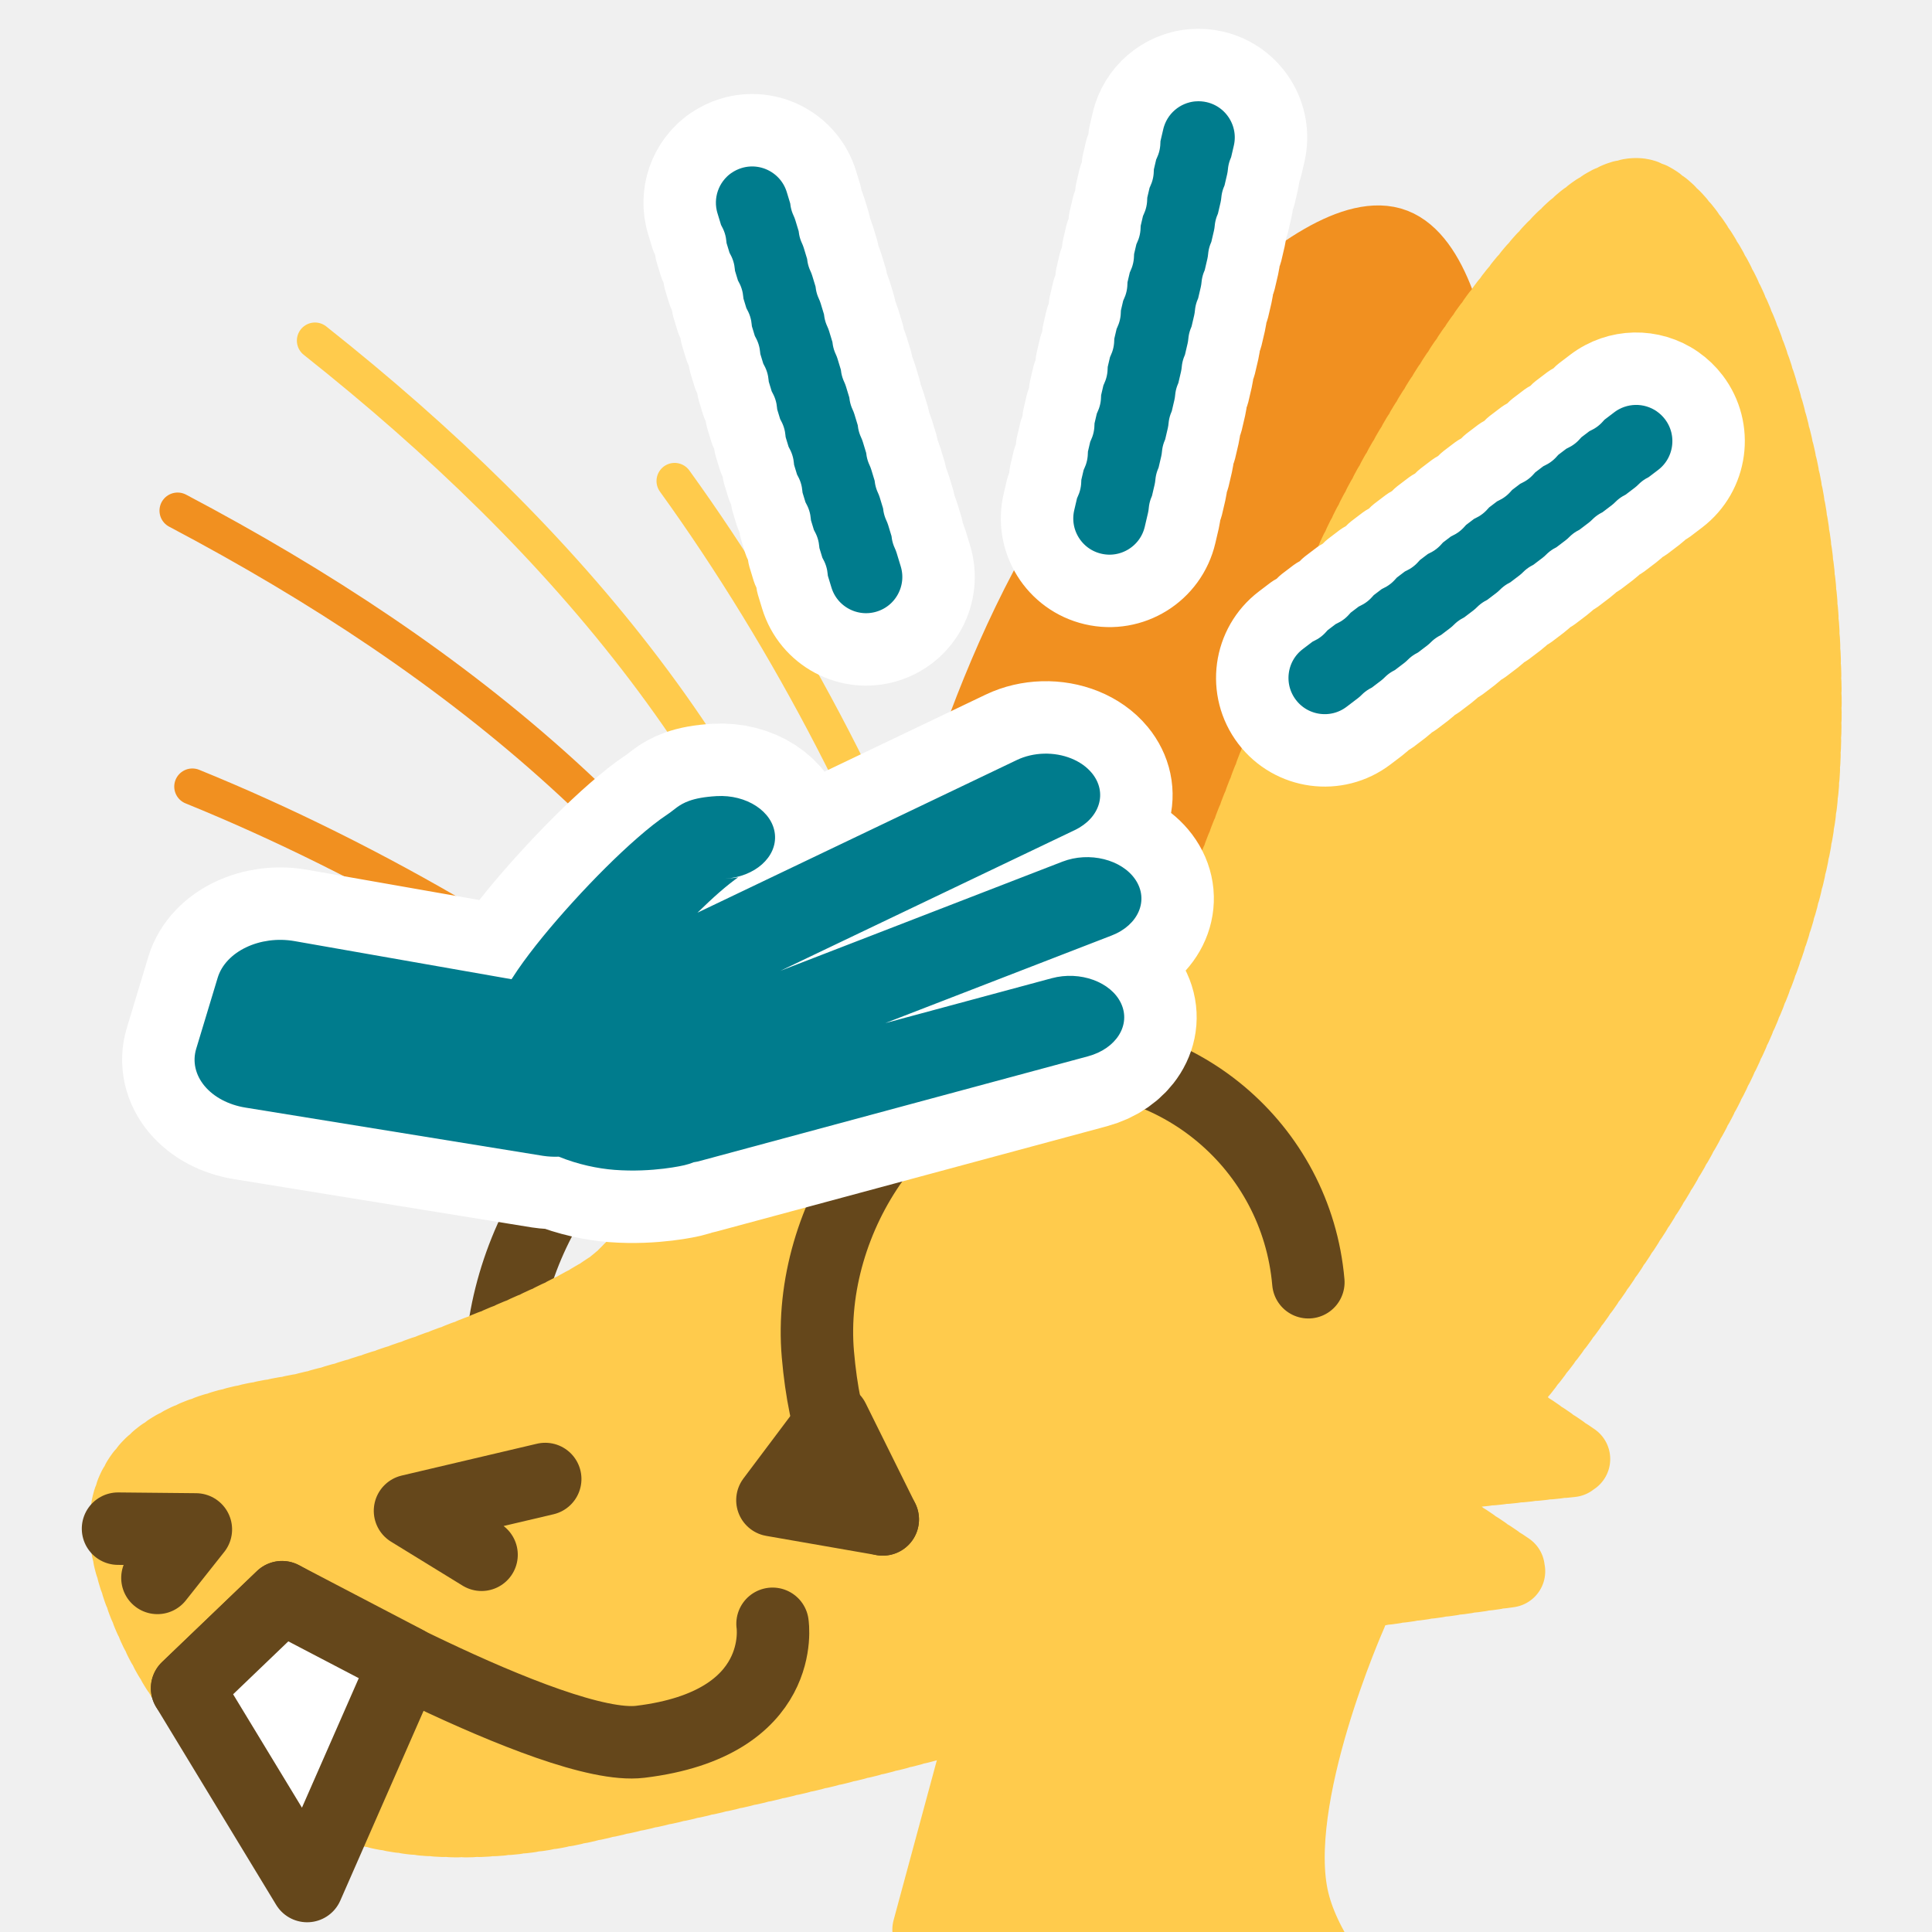
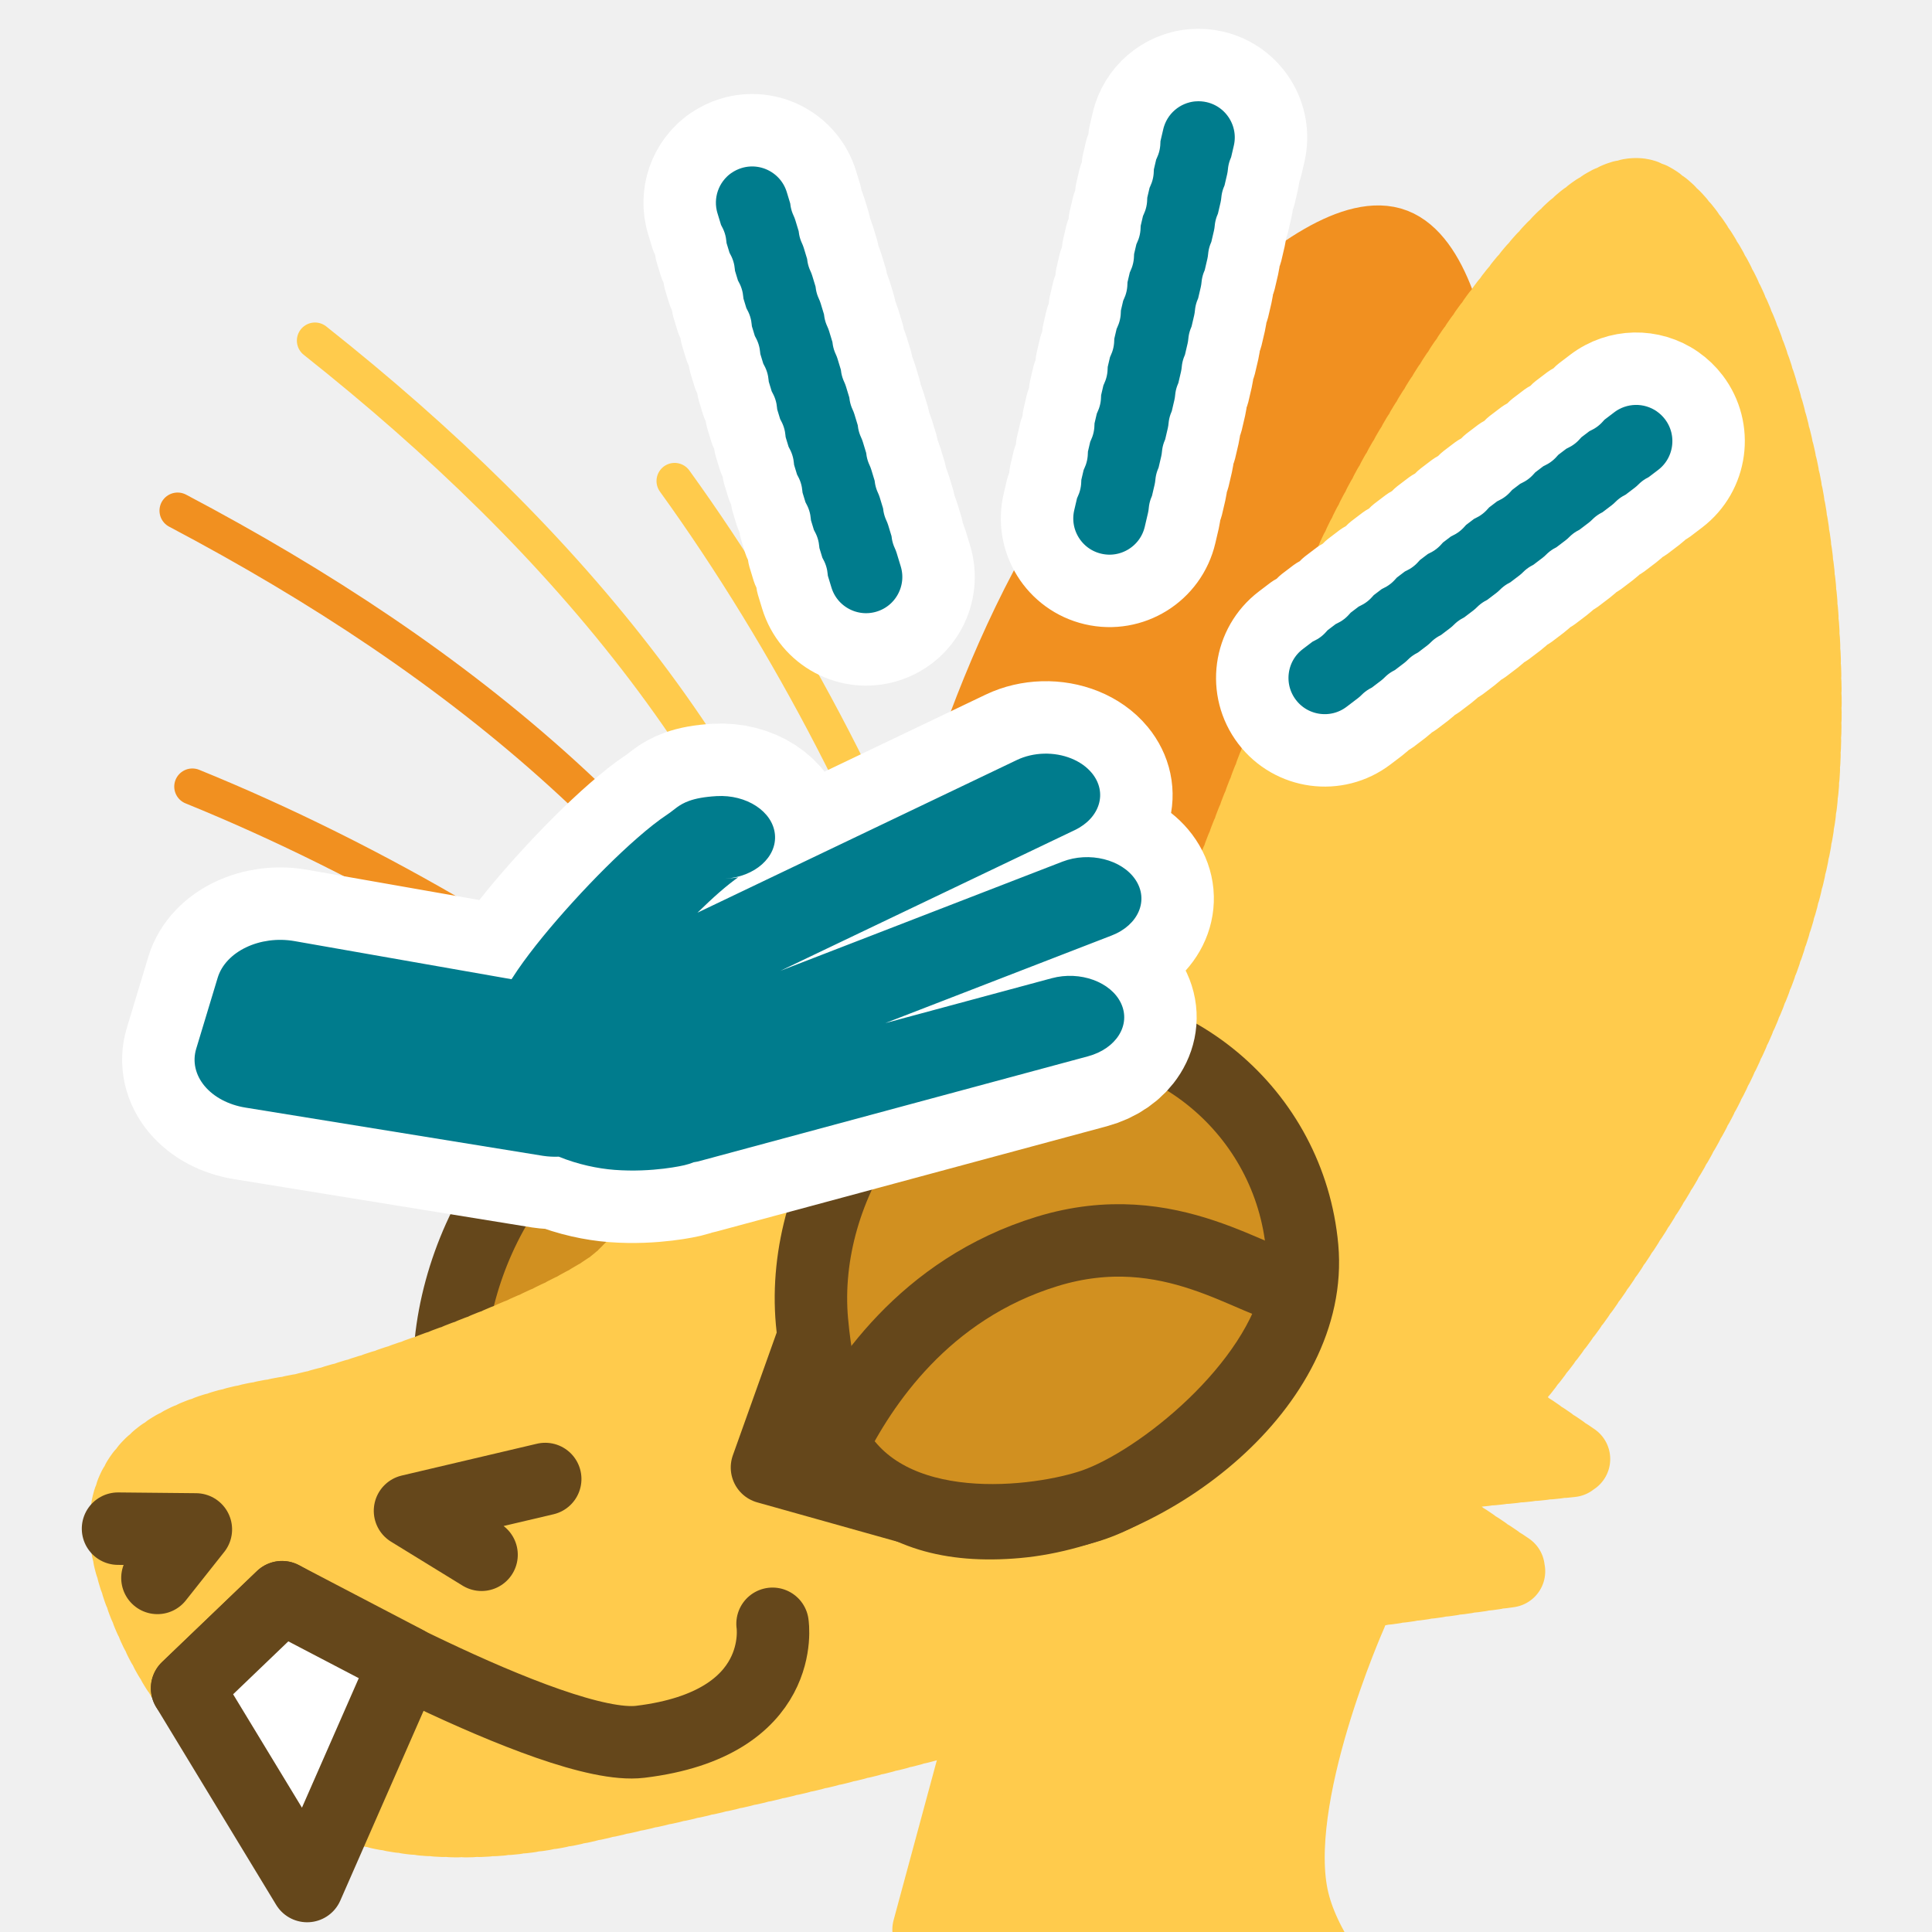
<svg xmlns="http://www.w3.org/2000/svg" version="1.1" id="svg824" width="1706.667" height="1706.667" viewBox="0 0 1706.667 1706.667">
  <defs id="defs828" />
  <g id="layer1" style="display:inline">
    <path style="display:none;fill:#123456;stroke:#123456;stroke-width:64;stroke-linecap:round;stroke-linejoin:round;-inkscape-stroke:none;paint-order:fill markers stroke;stop-color:#000000" d="m 1298.031,865.098 c 70.798,131.454 185.382,239.025 198.706,401.828 -29.438,-19.135 -55.932,-14.719 -79.483,13.247 91.022,54.7 58.514,175.917 81.69,267.15 l -99.353,6.624 c 66.759,58.919 81.773,128.186 90.522,198.706 l -494.507,2.208 c -24.38,-41.481 23.115,-208.563 66.236,-227.044 0,0 3.379,-20.015 -75.353,-9.455 C 1015.23,1271.09 1172.184,1096.186 1298.031,865.098 Z" id="path3091" />
    <path style="opacity:1;fill:#ffcb4c;fill-opacity:1;stroke:#ffcb4c;stroke-width:64;stroke-linecap:round;stroke-linejoin:round;stroke-miterlimit:4;stroke-dasharray:none;stroke-dashoffset:0;stroke-opacity:1;paint-order:fill markers stroke;stop-color:#000000" d="m 885.046,1465.07 -64.785,239.508 62.822,-25.521 -51.043,200.244 459.384,-15.705 c 0,0 -127.607,-94.233 -149.202,-184.539 -21.595,-90.306 51.043,-253.25 51.043,-253.25 z" id="path3340" />
    <g id="g12988" transform="rotate(-4.96504,1815.862,1040.902)">
      <path style="display:inline;fill:none;fill-opacity:1;stroke:#f19020;stroke-width:32;stroke-linecap:round;stroke-linejoin:round;stroke-miterlimit:4;stroke-dasharray:none;stroke-dashoffset:0;stroke-opacity:1;paint-order:fill markers stroke;stop-color:#000000" d="M 206.049,553.694 C 359.575,632.156 520.102,745.587 632.843,860.187" id="path6280-0-6" />
      <path style="display:inline;fill:none;fill-opacity:1;stroke:#f19020;stroke-width:32;stroke-linecap:round;stroke-linejoin:round;stroke-miterlimit:4;stroke-dasharray:none;stroke-dashoffset:0;stroke-opacity:1;paint-order:fill markers stroke;stop-color:#000000" d="M 214.163,309.731 C 453.7,464.053 646.247,652.291 747.67,906.302" id="path6280-3" />
-       <g id="g12997" style="fill:none">
-         <path id="path1915-9" style="display:inline;fill:none;stroke:#65471b;stroke-width:64;stroke-linecap:round;stroke-linejoin:round;paint-order:fill markers stroke;stop-color:#000000" d="m 869.113,1070.759 c 1e-5,120.717 -155.86,218.577 -276.577,218.577 -120.717,0 -160.577,-55.86 -160.577,-176.577 0,-120.717 97.86,-260.577 218.577,-260.577 120.717,0 218.577,97.86 218.577,218.577 z" />
+       <g id="g12997" style="fill:#d19020;fill-opacity:1" transform="translate(-45.47355,-3.950463)">
+         <path id="path1915-9" style="display:inline;fill:#d19020;fill-opacity:1;stroke:#65471b;stroke-width:64;stroke-linecap:round;stroke-linejoin:round;paint-order:fill markers stroke;stop-color:#000000" d="m 869.113,1070.759 c 1e-5,120.717 -155.86,218.577 -276.577,218.577 -120.717,0 -160.577,-55.86 -160.577,-176.577 0,-120.717 97.86,-260.577 218.577,-260.577 120.717,0 218.577,97.86 218.577,218.577 z" />
      </g>
      <path style="opacity:1;fill:#f19020;fill-opacity:1;stroke:#f19020;stroke-width:64;stroke-linecap:round;stroke-miterlimit:4;stroke-dasharray:none;stroke-dashoffset:0;stroke-opacity:1;paint-order:fill markers stroke;stop-color:#000000" d="m 823.581,785.504 c 0,0 43.388,-171.845 139.574,-327.213 105.815,-170.92 280.591,-320.051 342.14,-289.79 61.549,30.261 59.401,255.635 15.01,390.544 -44.392,134.909 -225.965,384.528 -225.965,384.528 z" id="path1640" />
      <path id="path1148" style="display:inline;opacity:1;fill:#ffcb4c;stroke:#ffcb4c;stroke-width:64;stroke-linecap:round;stroke-linejoin:round;stroke-miterlimit:4;stroke-dasharray:6.4, 6.4;stroke-dashoffset:0;stroke-opacity:1;paint-order:fill markers stroke;stop-color:#000000" d="m 1299.055,1153.559 c 0,0 -0.108,-10.821 -0.951,-28.418 -0.422,-8.799 -1.026,-19.291 -1.895,-30.973 -0.869,-11.681 -2,-24.552 -3.473,-38.105 -1.473,-13.553 -3.289,-27.788 -5.523,-42.201 -2.235,-14.413 -4.889,-29.005 -8.043,-43.268 -1.577,-7.131 -3.279,-14.182 -5.115,-21.086 -1.836,-6.904 -3.807,-13.662 -5.922,-20.213 -2.115,-6.551 -4.373,-12.892 -6.787,-18.963 -2.414,-6.071 -4.983,-11.87 -7.715,-17.334 -2.732,-5.464 -5.935,-10.786 -9.539,-15.961 -3.604,-5.175 -7.611,-10.205 -11.949,-15.084 -4.338,-4.879 -9.007,-9.609 -13.94,-14.186 -4.932,-4.576 -10.126,-8.999 -15.514,-13.266 -5.387,-4.266 -10.967,-8.375 -16.67,-12.324 -5.703,-3.949 -11.53,-7.738 -17.41,-11.363 -11.761,-7.251 -23.737,-13.847 -35.371,-19.76 -11.634,-5.913 -22.926,-11.142 -33.32,-15.66 -10.395,-4.519 -19.891,-8.326 -27.934,-11.395 -16.085,-6.137 -26.354,-9.318 -26.354,-9.318 -106.831,-15.988 -232.175,6.969 -312.625,60.014 -101.267,66.77 -136.887,176.629 -198.707,211.955 -61.82,35.325 -225.2,77.273 -280.396,83.897 -55.196,6.623 -183.25,6.625 -161.172,123.641 22.078,117.016 112.599,282.605 377.541,247.279 264.942,-35.326 313.515,-44.157 536.508,-88.314 22.897,-4.534 53.848,-18.32 86.828,-36.947 l 213.871,-11.428 -92.926,-75.256 c 5.358,-4.84 10.6,-9.718 15.633,-14.637 l 142.076,-2.375 -84.881,-69.668 c 3.481,-6.554 6.481,-13.021 8.627,-19.307 1.052,-3.082 2.033,-6.627 3.047,-9.977 z" />
      <path style="display:none;fill:#123456;stroke:#123456;stroke-width:64;stroke-linecap:round;stroke-linejoin:round;-inkscape-stroke:none;paint-order:fill markers stroke;stop-color:#000000" d="M 880.931,744.045 C 763.916,771.643 622.613,916.257 622.613,916.257 620.953,833.211 611.28,749.437 735.213,677.809 c -124.695,-7.457 -249.288,-15.117 -408.452,46.365 0,0 303.226,-263.622 490.142,-280.397 172.212,-15.455 264.942,37.533 264.942,37.533 -0.192,-45.683 -31.458,-88.259 -90.522,-128.055 0,0 295.852,97.145 333.385,194.291 37.533,97.145 28.702,167.796 28.702,167.796 l -243.752,34.923 c 0,0 -111.711,-33.819 -228.727,-6.221 z" id="path1637" />
      <path id="path13483" style="display:inline;opacity:1;fill:#ffcb4c;stroke:#ffcb4c;stroke-width:64;stroke-linecap:round;stroke-linejoin:round;stroke-miterlimit:4;stroke-dasharray:6.4, 6.4;stroke-dashoffset:0;stroke-opacity:1;paint-order:fill markers stroke;stop-color:#000000" d="m 1522.471,142.843 c -79.117,-7.612 -265.969,260.597 -301.444,343.631 -31.585,73.929 -124.28,258.778 -150.604,311.158 -101.103,357.391 105.667,365.014 214.06,421.313 107.673,-107.716 310.991,-336.769 341.209,-558.239 41.372,-303.219 -51.914,-512.927 -103.22,-517.863 z" />
      <g id="g13003">
        <path style="opacity:1;fill:none;fill-opacity:1;stroke:#65471b;stroke-width:64;stroke-linecap:round;stroke-linejoin:round;stroke-miterlimit:4;stroke-dasharray:none;stroke-dashoffset:0;stroke-opacity:1;paint-order:fill markers stroke;stop-color:#000000" d="m 83.898,1201.07 68.443,6.623 -37.533,39.741" id="path2163" />
        <path style="opacity:1;fill:none;fill-opacity:1;stroke:#65471b;stroke-width:64;stroke-linecap:round;stroke-linejoin:round;stroke-miterlimit:4;stroke-dasharray:none;stroke-dashoffset:0;stroke-opacity:1;paint-order:fill markers stroke;stop-color:#000000" d="m 401.828,1251.85 -59.612,-44.157 121.432,-17.663" id="path2198" />
        <path style="opacity:1;fill:none;fill-opacity:1;stroke:#65471b;stroke-width:64;stroke-linecap:round;stroke-linejoin:round;stroke-miterlimit:4;stroke-dasharray:none;stroke-dashoffset:0;stroke-opacity:1;paint-order:fill markers stroke;stop-color:#000000" d="m 132.471,1346.787 90.522,-72.859 c 0,0 227.99,157.194 304.174,154.641 131.805,-4.416 125.469,-93.736 125.469,-93.736" id="path2200" />
        <path style="opacity:1;fill:#ffffff;fill-opacity:1;stroke:#65471b;stroke-width:64;stroke-linecap:round;stroke-linejoin:round;stroke-miterlimit:4;stroke-dasharray:none;stroke-dashoffset:0;stroke-opacity:1;paint-order:fill markers stroke;stop-color:#000000" d="m 222.993,1530.039 -90.522,-183.251 90.522,-72.859 103.769,66.235 z" id="path2202" />
      </g>
-       <g id="g12993">
-         <path style="opacity:1;fill:#65471b;fill-opacity:1;stroke:#65471b;stroke-width:64;stroke-linecap:round;stroke-linejoin:round;stroke-miterlimit:4;stroke-dasharray:none;stroke-dashoffset:0;stroke-opacity:1;paint-order:fill markers stroke;stop-color:#000000" d="m 661.976,1226.049 59.656,-66.534 35.995,91.892 z" id="path7852" />
-         <path id="path1915" style="opacity:1;fill:none;stroke:#65471b;stroke-width:64;stroke-linecap:round;stroke-linejoin:round;paint-order:fill markers stroke;stop-color:#000000" d="m 757.627,1251.407 c -31.446,-33.041 -44.492,-84.347 -44.492,-150.184 -4e-5,-120.717 97.86,-244.577 218.577,-244.577 120.717,-2e-5 218.577,97.86 218.577,218.577" />
-       </g>
      <path style="opacity:1;fill:none;fill-opacity:1;stroke:#ffcb4c;stroke-width:32;stroke-linecap:round;stroke-linejoin:round;stroke-miterlimit:4;stroke-dasharray:none;stroke-dashoffset:0;stroke-opacity:1;paint-order:fill markers stroke;stop-color:#000000" d="M 348.066,170.596 C 555.168,366.305 709.848,586.718 762.87,855.04" id="path6280" />
      <path style="display:inline;fill:none;fill-opacity:1;stroke:#ffcb4c;stroke-width:32;stroke-linecap:round;stroke-linejoin:round;stroke-miterlimit:4;stroke-dasharray:none;stroke-dashoffset:0;stroke-opacity:1;paint-order:fill markers stroke;stop-color:#000000" d="M 653.826,321.647 C 742.297,469.631 818.141,650.969 852.865,807.933" id="path6280-0" />
+       <g id="g12993" transform="rotate(-0.1862072,-8325.228,1916.093)" style="display:inline;fill:#d19020;fill-opacity:1">
+         <path style="opacity:1;fill:#d19020;fill-opacity:1;stroke:#65471b;stroke-width:64;stroke-linecap:round;stroke-linejoin:round;stroke-miterlimit:4;stroke-dasharray:none;stroke-dashoffset:0;stroke-opacity:1;paint-order:fill markers stroke;stop-color:#000000" d="m 661.976,1226.049 53.367,-115.501 86.531,168.711 z" id="path7852" />
+         <path id="path1915" style="opacity:1;fill:#d19020;fill-opacity:1;stroke:#65471b;stroke-width:64;stroke-linecap:round;stroke-linejoin:round;paint-order:fill markers stroke;stop-color:#000000" d="m 1150.289,1075.222 c 0,120.717 -151.86,218.577 -272.577,218.577 -120.717,0 -164.577,-71.86 -164.577,-192.577 -2e-5,-120.717 97.86,-244.577 218.577,-244.577 120.717,-2e-5 218.577,97.86 218.577,218.577 z" />
+         <path id="path1749" style="display:inline;fill:#d19020;fill-opacity:1;stroke:#65471b;stroke-width:64;stroke-linecap:round;stroke-linejoin:round;-inkscape-stroke:none;paint-order:fill markers stroke;stop-color:#000000" d="m 925.783,1058.14 c -111.901,23.517 -174.601,104.195 -204.103,151.674 39.968,93.965 177.1,86.881 225.006,74.903 60.343,-15.087 171.346,-89.012 196.729,-172.482 -38.486,-7.457 -105.731,-77.613 -217.633,-54.096 z" />
+       </g>
    </g>
  </g>
-   <g id="layer2" transform="translate(-22.82241,-39.93922)">
+   <g id="layer2" transform="translate(-22.82241,-39.93922)" style="display:inline">
    <g id="g7371" transform="rotate(6.206561,620.7497,1402.896)" style="fill:#007c8d;fill-opacity:1">
      <g id="path6775" style="fill:#007c8d;fill-opacity:1;stroke:#ffffff;stroke-width:64;stroke-miterlimit:4;stroke-dasharray:none" transform="rotate(-34.98313,657.3167,407.2018)">
        <path style="color:#000000;fill:#007c8d;fill-opacity:1;stroke:#ffffff;stroke-width:64;stroke-linecap:round;stroke-linejoin:round;stroke-miterlimit:4;stroke-dasharray:none;paint-order:fill markers stroke" d="M 613.769,534.573 687.308,183.848" id="path6845" />
        <path style="color:#000000;fill:#007c8d;fill-opacity:1;stroke:#ffffff;stroke-width:64;stroke-linecap:round;stroke-linejoin:round;stroke-miterlimit:4;stroke-dasharray:none;paint-order:fill markers stroke" d="m 677.826,132.697 a 64,64 0 0 0 -55.773,50.498 l -2.627,12.527 a 64,64 0 0 0 -0.32,6.471 64,64 0 0 0 -2.307,6.057 l -2.627,12.527 a 64,64 0 0 0 -0.32,6.475 64,64 0 0 0 -2.305,6.053 l -2.627,12.527 a 64,64 0 0 0 -0.322,6.471 64,64 0 0 0 -2.305,6.057 l -2.627,12.527 a 64,64 0 0 0 -0.32,6.471 64,64 0 0 0 -2.307,6.057 l -2.627,12.529 a 64,64 0 0 0 -0.32,6.471 64,64 0 0 0 -2.307,6.057 l -2.627,12.527 a 64,64 0 0 0 -0.32,6.471 64,64 0 0 0 -2.307,6.057 l -2.625,12.527 a 64,64 0 0 0 -0.322,6.471 64,64 0 0 0 -2.305,6.057 l -2.627,12.527 a 64,64 0 0 0 -0.322,6.471 64,64 0 0 0 -2.305,6.057 l -2.627,12.529 a 64,64 0 0 0 -0.32,6.471 64,64 0 0 0 -2.307,6.057 l -2.627,12.527 a 64,64 0 0 0 -0.32,6.471 64,64 0 0 0 -2.307,6.057 l -2.627,12.527 a 64,64 0 0 0 -0.32,6.471 64,64 0 0 0 -2.307,6.057 l -2.625,12.527 a 64,64 0 0 0 -0.322,6.471 64,64 0 0 0 -2.305,6.057 l -2.627,12.529 a 64,64 0 0 0 -0.322,6.471 64,64 0 0 0 -2.305,6.057 l -2.627,12.527 a 64,64 0 0 0 49.504,75.771 64,64 0 0 0 75.771,-49.504 l 2.627,-12.527 a 64,64 0 0 0 1.135,-8.609 64,64 0 0 0 1.492,-3.92 l 2.627,-12.527 a 64,64 0 0 0 1.135,-8.607 64,64 0 0 0 1.492,-3.92 l 2.627,-12.527 a 64,64 0 0 0 1.135,-8.607 64,64 0 0 0 1.492,-3.92 l 2.625,-12.527 a 64,64 0 0 0 1.137,-8.611 64,64 0 0 0 1.49,-3.916 l 2.627,-12.527 a 64,64 0 0 0 1.135,-8.607 64,64 0 0 0 1.492,-3.92 l 2.627,-12.529 a 64,64 0 0 0 1.135,-8.605 64,64 0 0 0 1.492,-3.922 l 2.627,-12.527 a 64,64 0 0 0 1.135,-8.607 64,64 0 0 0 1.492,-3.92 l 2.627,-12.527 a 64,64 0 0 0 1.135,-8.611 64,64 0 0 0 1.49,-3.916 l 2.627,-12.527 a 64,64 0 0 0 1.137,-8.611 64,64 0 0 0 1.49,-3.916 l 2.627,-12.529 a 64,64 0 0 0 1.135,-8.605 64,64 0 0 0 1.492,-3.922 l 2.627,-12.527 a 64,64 0 0 0 1.135,-8.607 64,64 0 0 0 1.492,-3.92 l 2.627,-12.527 a 64,64 0 0 0 1.135,-8.607 64,64 0 0 0 1.492,-3.92 l 2.627,-12.527 a 64,64 0 0 0 1.135,-8.611 64,64 0 0 0 1.49,-3.916 l 2.627,-12.529 a 64,64 0 0 0 -49.504,-75.771 64,64 0 0 0 -19.998,-0.992 z" id="path6847" />
      </g>
      <g id="path6775-0" style="fill:#007c8d;fill-opacity:1;stroke:#ffffff;stroke-width:64;stroke-miterlimit:4;stroke-dasharray:none" transform="rotate(-4.896475,-91.74221,-2882.371)">
        <path style="color:#000000;fill:#007c8d;fill-opacity:1;stroke:#ffffff;stroke-width:64;stroke-linecap:round;stroke-linejoin:round;stroke-miterlimit:4;stroke-dasharray:none;paint-order:fill markers stroke" d="M 613.769,534.573 687.308,183.848" id="path6845-3" />
        <path style="color:#000000;fill:#007c8d;fill-opacity:1;stroke:#ffffff;stroke-width:64;stroke-linecap:round;stroke-linejoin:round;stroke-miterlimit:4;stroke-dasharray:none;paint-order:fill markers stroke" d="m 677.826,132.697 a 64,64 0 0 0 -55.773,50.498 l -2.627,12.527 a 64,64 0 0 0 -0.32,6.471 64,64 0 0 0 -2.307,6.057 l -2.627,12.527 a 64,64 0 0 0 -0.32,6.475 64,64 0 0 0 -2.305,6.053 l -2.627,12.527 a 64,64 0 0 0 -0.322,6.471 64,64 0 0 0 -2.305,6.057 l -2.627,12.527 a 64,64 0 0 0 -0.32,6.471 64,64 0 0 0 -2.307,6.057 l -2.627,12.529 a 64,64 0 0 0 -0.32,6.471 64,64 0 0 0 -2.307,6.057 l -2.627,12.527 a 64,64 0 0 0 -0.32,6.471 64,64 0 0 0 -2.307,6.057 l -2.625,12.527 a 64,64 0 0 0 -0.322,6.471 64,64 0 0 0 -2.305,6.057 l -2.627,12.527 a 64,64 0 0 0 -0.322,6.471 64,64 0 0 0 -2.305,6.057 l -2.627,12.529 a 64,64 0 0 0 -0.32,6.471 64,64 0 0 0 -2.307,6.057 l -2.627,12.527 a 64,64 0 0 0 -0.32,6.471 64,64 0 0 0 -2.307,6.057 l -2.627,12.527 a 64,64 0 0 0 -0.32,6.471 64,64 0 0 0 -2.307,6.057 l -2.625,12.527 a 64,64 0 0 0 -0.322,6.471 64,64 0 0 0 -2.305,6.057 l -2.627,12.529 a 64,64 0 0 0 -0.322,6.471 64,64 0 0 0 -2.305,6.057 l -2.627,12.527 a 64,64 0 0 0 49.504,75.771 64,64 0 0 0 75.771,-49.504 l 2.627,-12.527 a 64,64 0 0 0 1.135,-8.609 64,64 0 0 0 1.492,-3.92 l 2.627,-12.527 a 64,64 0 0 0 1.135,-8.607 64,64 0 0 0 1.492,-3.92 l 2.627,-12.527 a 64,64 0 0 0 1.135,-8.607 64,64 0 0 0 1.492,-3.92 l 2.625,-12.527 a 64,64 0 0 0 1.137,-8.611 64,64 0 0 0 1.49,-3.916 l 2.627,-12.527 a 64,64 0 0 0 1.135,-8.607 64,64 0 0 0 1.492,-3.92 l 2.627,-12.529 a 64,64 0 0 0 1.135,-8.605 64,64 0 0 0 1.492,-3.922 l 2.627,-12.527 a 64,64 0 0 0 1.135,-8.607 64,64 0 0 0 1.492,-3.92 l 2.627,-12.527 a 64,64 0 0 0 1.135,-8.611 64,64 0 0 0 1.49,-3.916 l 2.627,-12.527 a 64,64 0 0 0 1.137,-8.611 64,64 0 0 0 1.49,-3.916 l 2.627,-12.529 a 64,64 0 0 0 1.135,-8.605 64,64 0 0 0 1.492,-3.922 l 2.627,-12.527 a 64,64 0 0 0 1.135,-8.607 64,64 0 0 0 1.492,-3.92 l 2.627,-12.527 a 64,64 0 0 0 1.135,-8.607 64,64 0 0 0 1.492,-3.92 l 2.627,-12.527 a 64,64 0 0 0 1.135,-8.611 64,64 0 0 0 1.49,-3.916 l 2.627,-12.529 a 64,64 0 0 0 -49.504,-75.771 64,64 0 0 0 -19.998,-0.992 z" id="path6847-3" />
      </g>
      <g id="path6775-0-3" style="fill:#007c8d;fill-opacity:1;stroke:#ffffff;stroke-width:64;stroke-miterlimit:4;stroke-dasharray:none" transform="rotate(34.70685,785.4884,1347.299)">
        <path style="color:#000000;fill:#007c8d;fill-opacity:1;stroke:#ffffff;stroke-width:64;stroke-linecap:round;stroke-linejoin:round;stroke-miterlimit:4;stroke-dasharray:none;paint-order:fill markers stroke" d="M 613.769,534.573 687.308,183.848" id="path6845-3-8" />
        <path style="color:#000000;fill:#007c8d;fill-opacity:1;stroke:#ffffff;stroke-width:64;stroke-linecap:round;stroke-linejoin:round;stroke-miterlimit:4;stroke-dasharray:none;paint-order:fill markers stroke" d="m 677.826,132.697 a 64,64 0 0 0 -55.773,50.498 l -2.627,12.527 a 64,64 0 0 0 -0.32,6.471 64,64 0 0 0 -2.307,6.057 l -2.627,12.527 a 64,64 0 0 0 -0.32,6.475 64,64 0 0 0 -2.305,6.053 l -2.627,12.527 a 64,64 0 0 0 -0.322,6.471 64,64 0 0 0 -2.305,6.057 l -2.627,12.527 a 64,64 0 0 0 -0.32,6.471 64,64 0 0 0 -2.307,6.057 l -2.627,12.529 a 64,64 0 0 0 -0.32,6.471 64,64 0 0 0 -2.307,6.057 l -2.627,12.527 a 64,64 0 0 0 -0.32,6.471 64,64 0 0 0 -2.307,6.057 l -2.625,12.527 a 64,64 0 0 0 -0.322,6.471 64,64 0 0 0 -2.305,6.057 l -2.627,12.527 a 64,64 0 0 0 -0.322,6.471 64,64 0 0 0 -2.305,6.057 l -2.627,12.529 a 64,64 0 0 0 -0.32,6.471 64,64 0 0 0 -2.307,6.057 l -2.627,12.527 a 64,64 0 0 0 -0.32,6.471 64,64 0 0 0 -2.307,6.057 l -2.627,12.527 a 64,64 0 0 0 -0.32,6.471 64,64 0 0 0 -2.307,6.057 l -2.625,12.527 a 64,64 0 0 0 -0.322,6.471 64,64 0 0 0 -2.305,6.057 l -2.627,12.529 a 64,64 0 0 0 -0.322,6.471 64,64 0 0 0 -2.305,6.057 l -2.627,12.527 a 64,64 0 0 0 49.504,75.771 64,64 0 0 0 75.771,-49.504 l 2.627,-12.527 a 64,64 0 0 0 1.135,-8.609 64,64 0 0 0 1.492,-3.92 l 2.627,-12.527 a 64,64 0 0 0 1.135,-8.607 64,64 0 0 0 1.492,-3.92 l 2.627,-12.527 a 64,64 0 0 0 1.135,-8.607 64,64 0 0 0 1.492,-3.92 l 2.625,-12.527 a 64,64 0 0 0 1.137,-8.611 64,64 0 0 0 1.49,-3.916 l 2.627,-12.527 a 64,64 0 0 0 1.135,-8.607 64,64 0 0 0 1.492,-3.92 l 2.627,-12.529 a 64,64 0 0 0 1.135,-8.605 64,64 0 0 0 1.492,-3.922 l 2.627,-12.527 a 64,64 0 0 0 1.135,-8.607 64,64 0 0 0 1.492,-3.92 l 2.627,-12.527 a 64,64 0 0 0 1.135,-8.611 64,64 0 0 0 1.49,-3.916 l 2.627,-12.527 a 64,64 0 0 0 1.137,-8.611 64,64 0 0 0 1.49,-3.916 l 2.627,-12.529 a 64,64 0 0 0 1.135,-8.605 64,64 0 0 0 1.492,-3.922 l 2.627,-12.527 a 64,64 0 0 0 1.135,-8.607 64,64 0 0 0 1.492,-3.92 l 2.627,-12.527 a 64,64 0 0 0 1.135,-8.607 64,64 0 0 0 1.492,-3.92 l 2.627,-12.527 a 64,64 0 0 0 1.135,-8.611 64,64 0 0 0 1.49,-3.916 l 2.627,-12.529 a 64,64 0 0 0 -49.504,-75.771 64,64 0 0 0 -19.998,-0.992 z" id="path6847-3-7" />
      </g>
    </g>
    <path id="rect21082" style="color:#000000;fill:#007c8d;fill-opacity:1;stroke:#ffffff;stroke-width:128;stroke-linecap:round;stroke-linejoin:round;stroke-miterlimit:4;stroke-dasharray:none;paint-order:stroke fill markers" d="m 944.914,705.705 a 48,36.583 0 0 0 -23.75,5.567 L 638.945,846.18 c 6.813,-6.633 13.433,-12.862 19.359,-18.028 6.858,-5.978 12.794,-10.562 16.596,-13.181 -2.544,0.426 -6.228,0.855 -11.723,1.177 a 48,36.583 0 0 0 44.176,-39.279 48,36.583 0 0 0 -51.539,-33.671 c -11.084,0.65 -18.62,2.193 -24.188,4.186 -9.279,3.322 -13.093,7.896 -18.771,11.67 -9.086,6.039 -17.674,12.965 -26.824,20.941 -18.299,15.952 -38.265,35.956 -57.047,56.602 -18.782,20.646 -36.153,41.645 -48.881,60.153 -1.923,2.796 -3.705,5.51 -5.416,8.199 l -191.629,-33.658 a 56.68,43.198 0 0 0 -67.955,32.391 l -18.961,62.713 a 56.68,43.198 0 0 0 43.434,51.949 l 262.869,42.614 a 56.68,43.198 0 0 0 13.998,0.755 c 16.901,6.869 34.381,10.526 49.215,11.652 33.98,2.58 61.59,-4.091 61.59,-4.091 a 48.005,36.586 0 0 0 8.436,-2.65 48,36.583 0 0 0 3.496,-0.618 l 344.748,-92.963 a 48,36.583 0 0 0 29.24,-46.689 48,36.583 0 0 0 -61.26,-22.287 l -147.018,39.643 199.957,-77.392 a 48,36.583 0 0 0 21.061,-49.182 48,36.583 0 0 0 -64.531,-16.054 l -249.182,96.445 259.98,-124.275 a 48,36.583 0 0 0 15.158,-50.431 48,36.583 0 0 0 -42.42,-17.12 z" />
  </g>
</svg>
